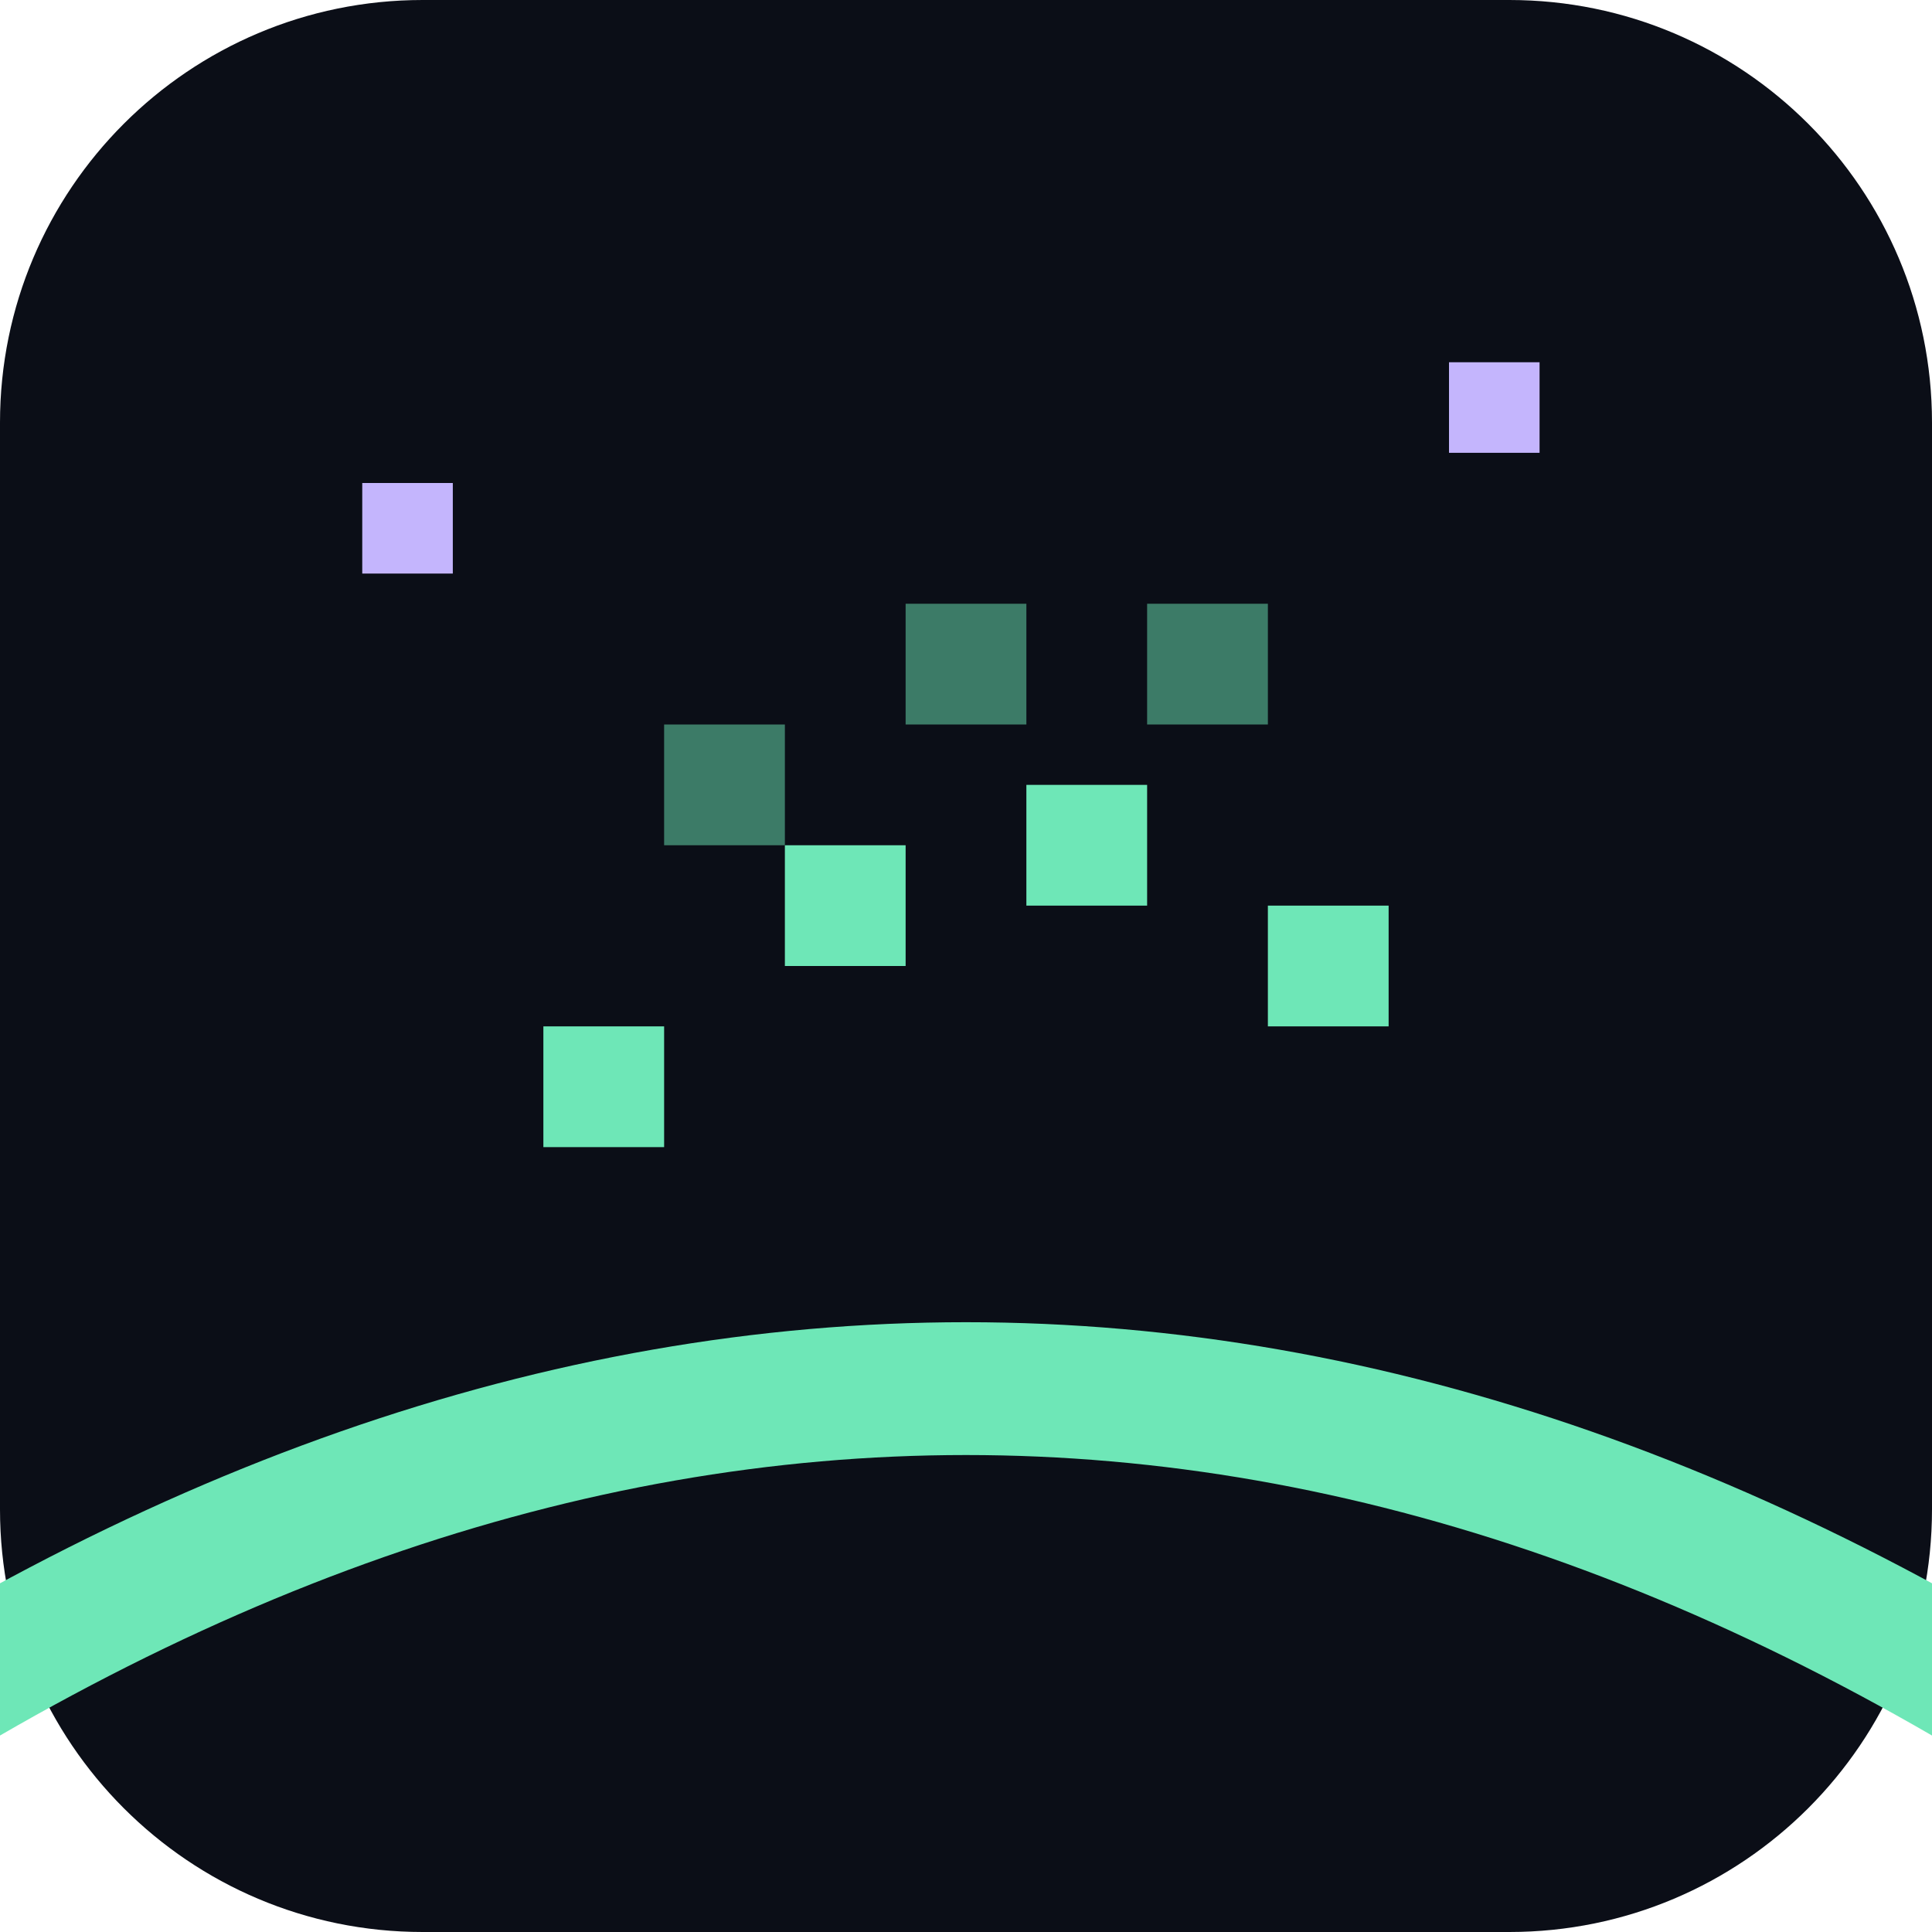
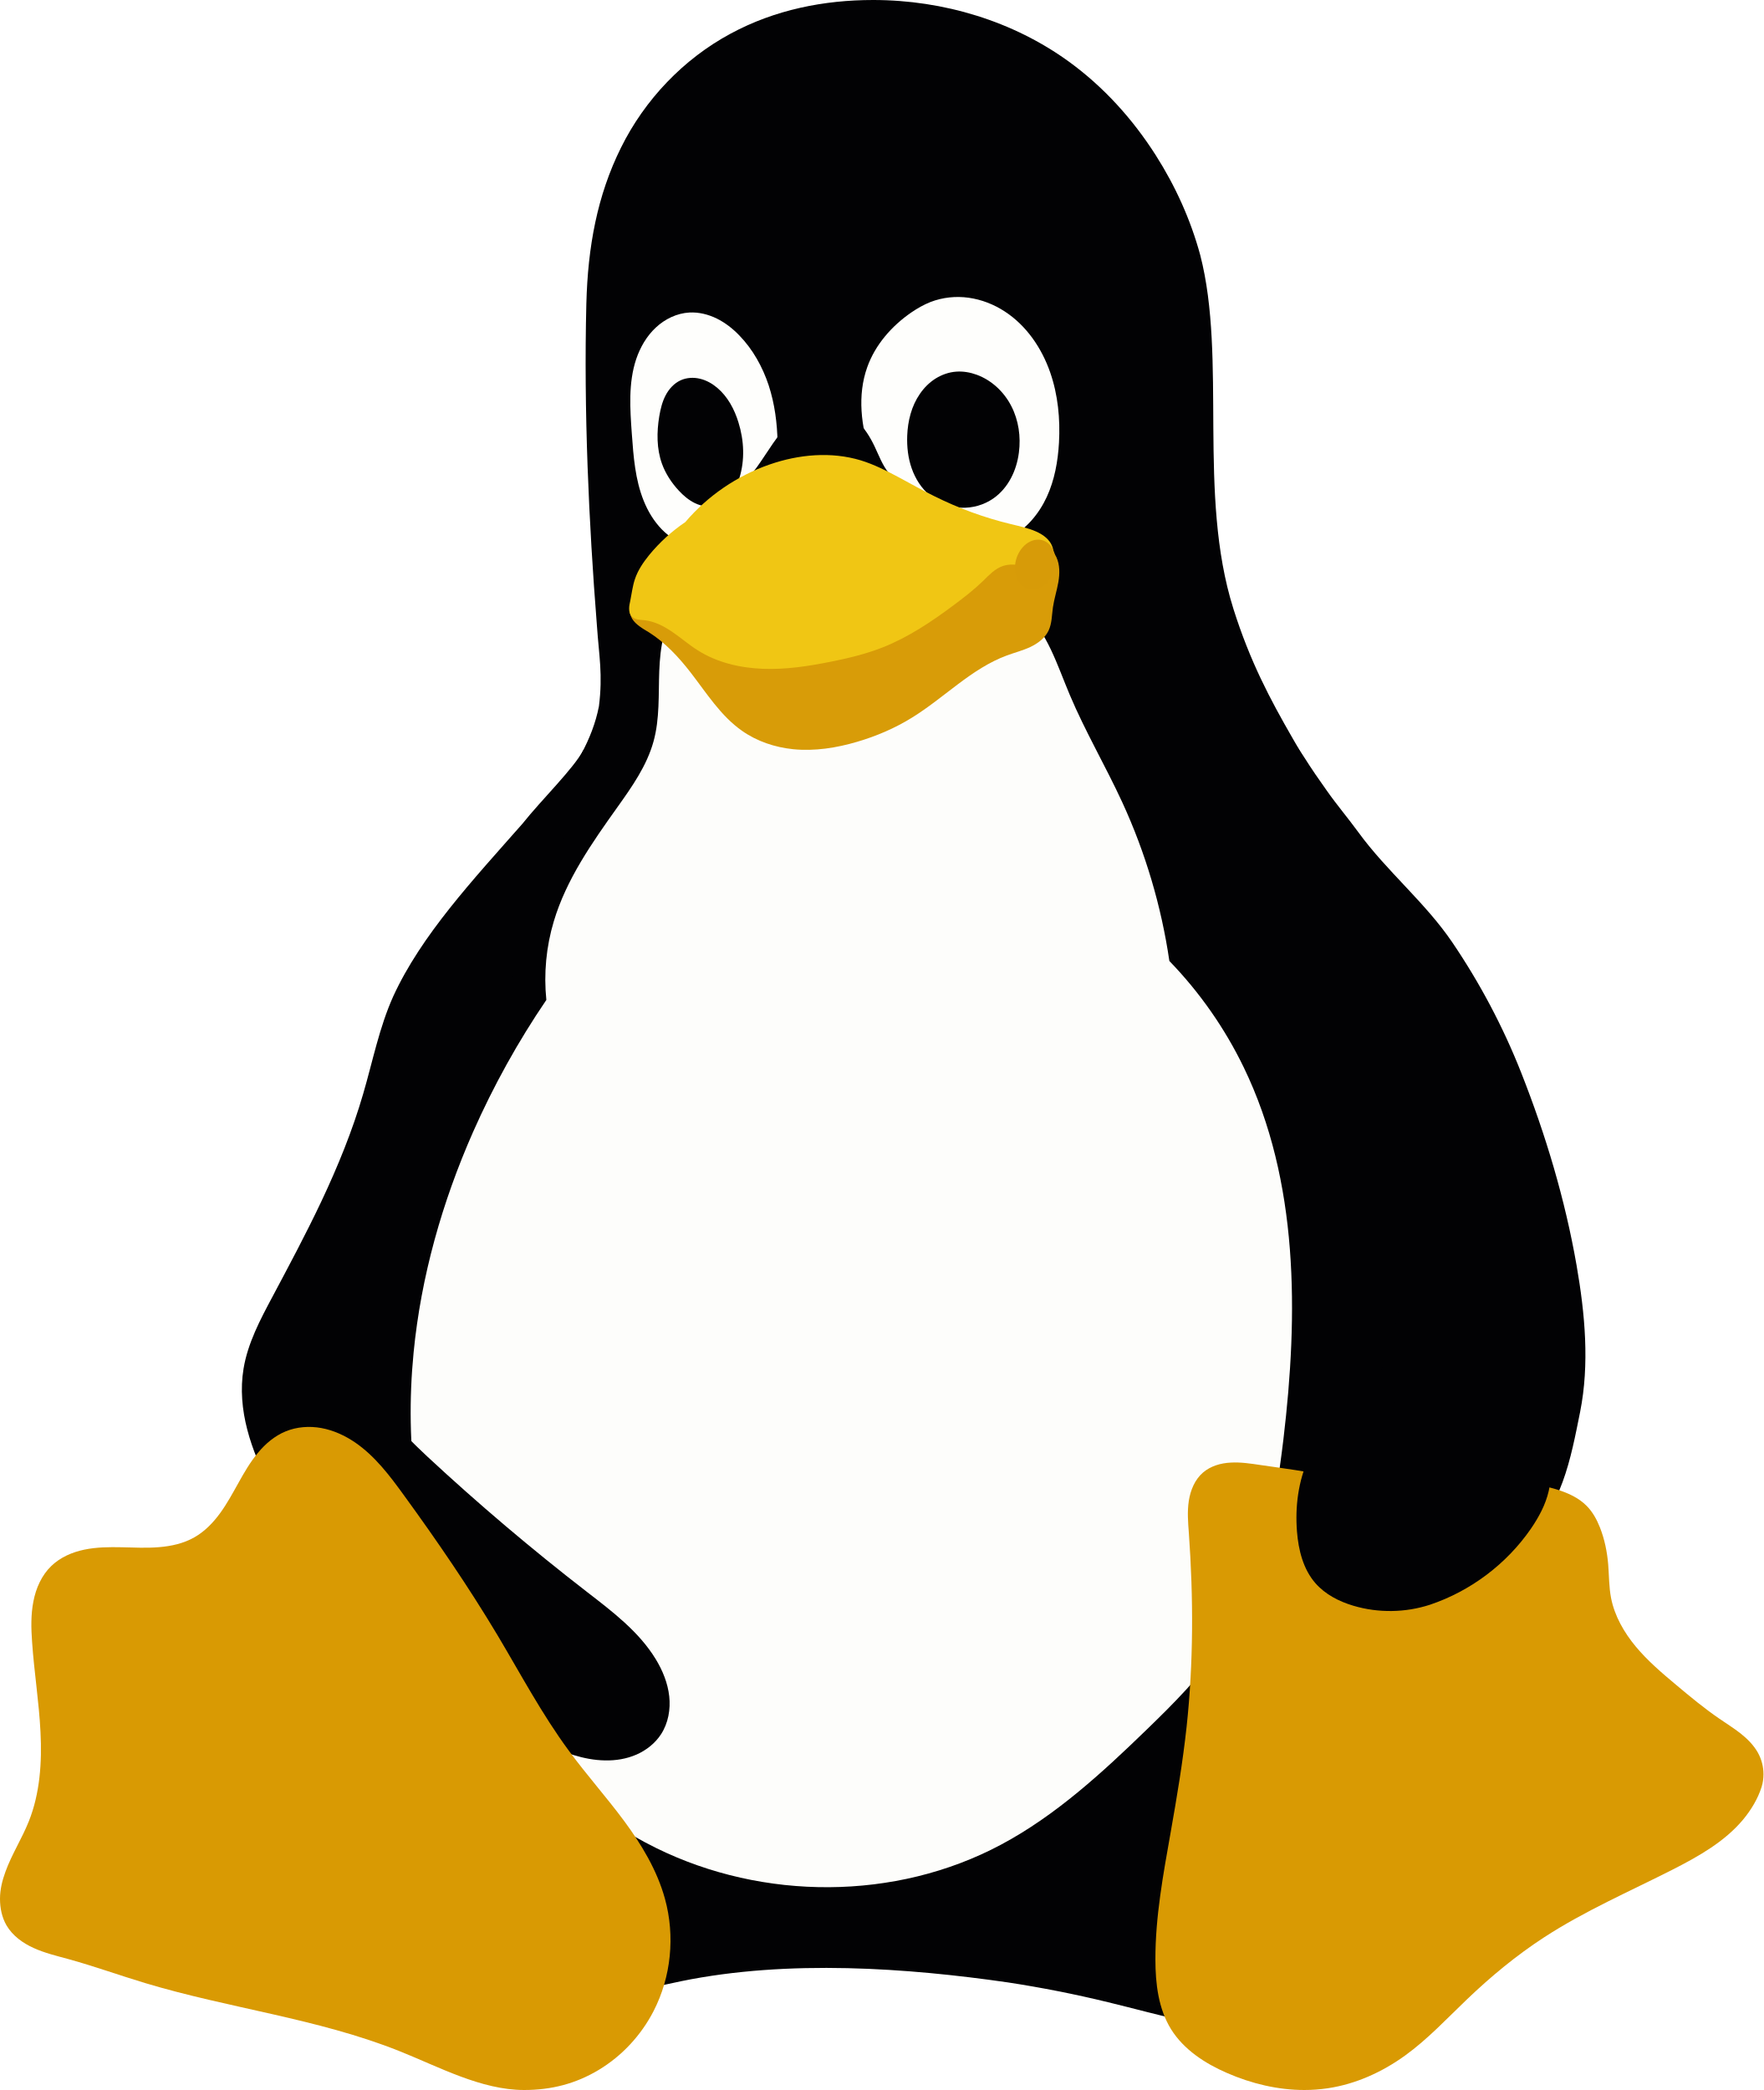
- <svg xmlns="http://www.w3.org/2000/svg" viewBox="0 0 32 32">
-   <rect width="32" height="32" rx="7" fill="#0b0e17" />
-   <path d="M-4 30 Q16 16 36 30" fill="none" stroke="#6ee7b7" stroke-width="2.2" />
-   <g fill="#6ee7b7">
-     <rect x="9" y="17" width="2" height="2" />
-     <rect x="13" y="14" width="2" height="2" />
-     <rect x="17" y="13" width="2" height="2" />
-     <rect x="21" y="15" width="2" height="2" />
-     <rect x="15" y="10" width="2" height="2" opacity=".5" />
-     <rect x="11" y="12" width="2" height="2" opacity=".5" />
-     <rect x="19" y="10" width="2" height="2" opacity=".5" />
+ <svg xmlns="http://www.w3.org/2000/svg" version="1.1" viewBox="0 0 216 256">
+   <g id="tux">
+     <path id="body_base" fill="#020204" d="m 106.95,0 c -6,0 -12.02,1.18 -17.46,4.12 -5.78,3.11 -10.52,8.09 -13.43,13.97 -2.92,5.88 -4.06,12.16 -4.24,19.08 -0.33,13.14 0.3,26.92 1.29,39.41 0.26,3.8 0.74,6.02 0.25,9.93 -1.62,8.3 -8.88,13.88 -12.76,21.17 -4.27,8.04 -6.07,17.13 -9.29,25.65 -2.95,7.79 -7.09,15.1 -9.88,22.95 -3.91,10.97 -5.08,23.03 -2.5,34.39 1.97,8.66 6.08,16.78 11.62,23.73 -0.8,1.44 -1.58,2.91 -2.4,4.34 -2.57,4.43 -5.71,8.64 -7.17,13.55 -0.73,2.45 -1.02,5.07 -0.55,7.59 0.47,2.52 1.75,4.93 3.75,6.53 1.31,1.04 2.9,1.72 4.53,2.1 1.63,0.37 3.32,0.46 5,0.43 6.37,-0.14 12.55,-2.07 18.71,-3.69 3.66,-0.96 7.34,-1.81 11.03,-2.58 13.14,-2.69 27.8,-1.61 39.99,0.15 4.13,0.63 8.23,1.44 12.29,2.43 6.36,1.54 12.69,3.5 19.23,3.69 1.72,0.05 3.46,-0.03 5.14,-0.4 1.68,-0.38 3.31,-1.06 4.65,-2.13 2.01,-1.6 3.29,-4.02 3.76,-6.54 0.47,-2.52 0.18,-5.15 -0.56,-7.61 -1.48,-4.92 -4.65,-9.11 -7.27,-13.52 -1.04,-1.75 -2,-3.53 -3.03,-5.28 7.9,-8.87 14.26,-19.13 17.94,-30.4 4.01,-12.3 4.75,-25.55 3.06,-38.38 -1.69,-12.83 -5.76,-25.27 -11.11,-37.05 -6.72,-14.76 -12.37,-20.1 -16.47,-33.07 -4.42,-14.02 -0.77,-30.61 -4.06,-43.32 -1.17,-4.32 -3.04,-8.45 -5.45,-12.23 -2.82,-4.43 -6.4,-8.39 -10.65,-11.47 -6.78,-4.92 -15.3,-7.54 -23.96,-7.54 z" />
+     <path id="belly" fill="#fdfdfb" d="m 83.13,74 c -0.9,1.13 -1.48,2.49 -1.84,3.89 -0.35,1.4 -0.48,2.85 -0.54,4.3 -0.11,2.89 0.07,5.83 -0.7,8.62 -0.82,2.98 -2.65,5.57 -4.44,8.08 -3.11,4.36 -6.25,8.84 -7.78,13.97 -0.93,3.1 -1.24,6.39 -0.91,9.62 -3.47,5.1 -6.48,10.53 -8.98,16.18 -3.78,8.57 -6.37,17.69 -7.28,27.01 -1.12,11.41 0.34,23.15 4.85,33.69 3.25,7.63 8.11,14.6 14.38,20.04 3.18,2.76 6.72,5.11 10.5,6.97 13.11,6.45 29.31,6.46 42.2,-0.41 6.74,-3.59 12.43,-8.84 17.91,-14.15 3.3,-3.2 6.59,-6.48 9.11,-10.32 4.85,-7.41 6.54,-16.41 7.59,-25.2 1.83,-15.36 1.89,-31.6 -4.85,-45.53 -2.32,-4.8 -5.41,-9.22 -9.12,-13.05 -0.98,-6.7 -2.93,-13.27 -5.76,-19.42 -2.05,-4.45 -4.54,-8.68 -6.44,-13.18 -0.78,-1.85 -1.46,-3.75 -2.32,-5.56 -0.87,-1.81 -1.93,-3.55 -3.39,-4.94 -1.48,-1.42 -3.33,-2.43 -5.28,-3.07 -1.95,-0.65 -4.01,-0.94 -6.06,-1.04 -4.11,-0.21 -8.22,0.33 -12.33,0.16 -3.27,-0.13 -6.53,-0.7 -9.8,-0.51 -1.63,0.1 -3.26,0.39 -4.78,1.01 -1.52,0.61 -2.92,1.56 -3.94,2.84 z" />
+     <path id="wing_left_base" fill="#020204" d="m 63.98,100.91 c -6.1,6.92 -12.37,13.63 -15.81,21.12 -1.71,3.8 -2.51,7.93 -3.68,11.93 -1.32,4.54 -3.12,8.94 -5.14,13.22 -1.87,3.95 -3.93,7.81 -5.98,11.66 -1.5,2.81 -3.02,5.67 -3.54,8.81 -0.41,2.48 -0.18,5.04 0.46,7.47 0.63,2.43 1.64,4.75 2.79,6.98 4.88,9.55 12.21,17.77 20.89,24.07 3.94,2.85 8.15,5.32 12.58,7.35 2.4,1.09 4.92,2.07 7.56,2.11 1.32,0.03 2.65,-0.19 3.86,-0.72 1.2,-0.53 2.28,-1.38 3,-2.49 0.88,-1.36 1.18,-3.05 1,-4.66 -0.18,-1.61 -0.81,-3.15 -1.65,-4.53 -2.06,-3.38 -5.31,-5.83 -8.44,-8.25 -6.76,-5.23 -13.29,-10.76 -19.55,-16.58 -1.76,-1.65 -3.53,-3.34 -4.76,-5.42 -1.2,-2.02 -1.85,-4.32 -2.29,-6.63 -1.21,-6.33 -0.9,-12.99 1.25,-19.07 0.85,-2.38 1.96,-4.65 3.04,-6.93 1.86,-3.95 3.62,-7.98 6.07,-11.6 3.05,-4.51 7.13,-8.33 9.61,-13.17 2.1,-4.09 2.95,-8.68 3.76,-13.2 0.64,-3.54 1.85,-7 2.47,-10.54 -1.21,2.3 -5.11,6.07 -7.5,9.07 z" />
+     <path id="wing_right_base" fill="#020204" d="m 162.76,127.12 c 5.24,4.22 8.57,10.59 9.6,17.24 0.8,5.18 0.28,10.51 -0.89,15.62 -1.17,5.12 -2.97,10.06 -4.77,15 -0.71,1.96 -1.43,3.95 -1.71,6.02 -0.29,2.08 -0.11,4.27 0.89,6.11 1.15,2.11 3.29,3.56 5.59,4.24 2.27,0.68 4.72,0.66 7.02,0.09 2.3,-0.57 6.17,-1.31 8.04,-2.77 4.75,-3.69 5.88,-10.1 7.01,-15.72 1.17,-5.87 0.6,-12.02 -0.43,-17.95 -1.41,-8.09 -3.78,-15.99 -6.79,-23.62 -2.22,-5.62 -5.06,-10.98 -8.44,-15.96 -3.32,-4.89 -8.02,-8.7 -11.5,-13.48 -1.21,-1.66 -2.66,-3.38 -3.84,-5.06 -2.56,-3.62 -1.98,-2.94 -3.57,-5.29 -1.15,-1.7 -2.97,-2.28 -4.88,-3.02 -1.92,-0.74 -4.06,-0.96 -6.04,-0.41 -2.6,0.73 -4.73,2.79 -5.86,5.24 -1.13,2.46 -1.33,5.28 -0.89,7.95 0.57,3.44 2.14,6.64 3.92,9.64 2,3.39 4.32,6.66 7.35,9.18 3.16,2.63 6.98,4.37 10.19,6.95 z" />
+     <path id="foot_left_base" fill="#d99a03" d="m 34.98,175.33 c 1.38,-0.57 2.93,-0.68 4.39,-0.41 1.47,0.27 2.86,0.91 4.09,1.74 2.47,1.68 4.3,4.12 6.05,6.54 4.03,5.54 7.9,11.2 11.42,17.08 2.85,4.78 5.46,9.71 8.76,14.18 2.15,2.93 4.57,5.64 6.73,8.55 2.16,2.92 4.07,6.08 5.03,9.58 1.25,4.55 0.76,9.56 -1.4,13.75 -1.52,2.95 -3.86,5.48 -6.7,7.19 -2.84,1.71 -5.83,2.47 -9.15,2.47 -5.27,0 -10.42,-2.83 -15.32,-4.78 -9.98,-3.98 -20.82,-5.22 -31.11,-8.32 -3.16,-0.95 -6.27,-2.08 -9.45,-2.95 -1.42,-0.39 -2.85,-0.73 -4.19,-1.34 -1.34,-0.6 -2.59,-1.51 -3.33,-2.77 -0.57,-0.98 -0.8,-2.13 -0.8,-3.26 0,-1.14 0.28,-2.26 0.67,-3.32 0.77,-2.13 2.02,-4.06 2.86,-6.17 1.37,-3.44 1.62,-7.23 1.43,-10.93 -0.18,-3.69 -0.78,-7.36 -1.03,-11.05 -0.12,-1.65 -0.16,-3.32 0.16,-4.95 0.31,-1.62 1.01,-3.21 2.2,-4.35 1.1,-1.06 2.55,-1.69 4.05,-2 1.49,-0.31 3.03,-0.32 4.55,-0.29 1.52,0.03 3.05,0.12 4.57,-0.01 1.52,-0.12 3.05,-0.46 4.37,-1.22 1.26,-0.72 2.29,-1.79 3.14,-2.96 0.85,-1.17 1.54,-2.45 2.25,-3.72 0.7,-1.26 1.43,-2.52 2.36,-3.64 0.92,-1.12 2.06,-2.09 3.4,-2.64 z" />
+     <path id="foot_right_base" fill="#d99a03" d="m 213.47,222.92 c -2.26,2.68 -5.4,4.45 -8.53,6.05 -5.33,2.71 -10.86,5.1 -15.87,8.37 -3.36,2.19 -6.46,4.76 -9.36,7.53 -2.48,2.37 -4.83,4.9 -7.61,6.91 -2.81,2.03 -6.05,3.5 -9.48,4.01 -0.95,0.14 -1.9,0.21 -2.86,0.21 -3.24,0 -6.48,-0.78 -9.46,-2.08 -2.7,-1.17 -5.3,-2.86 -6.86,-5.36 -1.56,-2.52 -1.92,-5.59 -1.92,-8.56 -0.01,-5.23 0.96,-10.41 1.87,-15.57 0.76,-4.29 1.48,-8.58 1.95,-12.91 0.85,-7.86 0.84,-15.81 0.28,-23.71 -0.1,-1.32 -0.21,-2.65 -0.01,-3.96 0.2,-1.31 0.74,-2.62 1.74,-3.48 0.93,-0.8 2.17,-1.16 3.4,-1.22 1.22,-0.07 2.44,0.12 3.65,0.3 2.85,0.42 5.73,0.74 8.52,1.48 1.76,0.46 3.48,1.08 5.23,1.56 2.94,0.79 6.01,1.17 9.02,0.82 3.25,-0.38 6.41,-1.6 9.68,-1.52 1.34,0.03 2.67,0.28 3.95,0.69 1.3,0.41 2.59,1 3.55,1.98 0.73,0.74 1.24,1.67 1.62,2.64 0.57,1.44 0.88,2.98 1.01,4.52 0.11,1.37 0.09,2.76 0.35,4.11 0.43,2.21 1.6,4.24 3.04,5.97 1.45,1.74 3.18,3.21 4.91,4.66 1.73,1.45 3.46,2.89 5.32,4.16 0.87,0.6 1.77,1.16 2.6,1.81 0.83,0.66 1.59,1.42 2.11,2.34 0.45,0.81 0.69,1.72 0.69,2.65 0,0.52 -0.07,1.04 -0.23,1.56 -0.45,1.43 -1.28,2.82 -2.3,4.04 z" />
+     <path id="wing_tip_right_base" fill="#020204" d="m 189.55,178.72 c -0.35,-0.95 -0.97,-1.79 -1.72,-2.47 -0.75,-0.68 -1.64,-1.2 -2.57,-1.6 -1.86,-0.79 -3.89,-1.09 -5.89,-1.46 -1.87,-0.35 -3.74,-0.78 -5.62,-1.1 -1.96,-0.33 -3.98,-0.55 -5.92,-0.11 -1.69,0.38 -3.26,1.26 -4.54,2.43 -1.28,1.17 -2.28,2.63 -3,4.21 -1.27,2.79 -1.67,5.92 -1.43,8.97 0.18,2.27 0.76,4.61 2.25,6.32 1.21,1.39 2.92,2.26 4.68,2.78 3.04,0.9 6.35,0.85 9.36,-0.13 4.97,-1.67 9.37,-4.98 12.35,-9.29 0.98,-1.43 1.82,-2.98 2.2,-4.66 0.29,-1.28 0.3,-2.66 -0.15,-3.89 z" />
+     <path id="eyeball_left" fill="#fefefc" d="m 84.45,38.28 c -1.53,0.08 -3,0.79 -4.12,1.84 -1.13,1.05 -1.92,2.43 -2.41,3.88 -0.97,2.92 -0.75,6.08 -0.53,9.15 0.2,2.77 0.41,5.6 1.45,8.18 0.52,1.3 1.25,2.51 2.22,3.51 0.97,0.99 2.2,1.76 3.55,2.09 1.26,0.32 2.62,0.26 3.86,-0.13 1.25,-0.4 2.38,-1.11 3.32,-2.02 1.36,-1.33 2.27,-3.07 2.8,-4.9 0.53,-1.83 0.68,-3.75 0.65,-5.66 -0.04,-2.38 -0.35,-4.77 -1.09,-7.03 -0.75,-2.26 -1.94,-4.4 -3.6,-6.11 -0.8,-0.83 -1.72,-1.55 -2.75,-2.06 -1.04,-0.51 -2.2,-0.8 -3.35,-0.74 z" />
+     <path id="pupil_left_base" fill="#020204" d="m 80.75,50.99 c -0.32,1.94 -0.33,3.97 0.33,5.81 0.44,1.22 1.17,2.33 2.05,3.28 0.57,0.62 1.23,1.18 1.99,1.55 0.77,0.37 1.65,0.52 2.48,0.32 0.76,-0.19 1.42,-0.68 1.91,-1.29 0.49,-0.61 0.82,-1.34 1.05,-2.09 0.69,-2.21 0.58,-4.62 -0.11,-6.83 -0.49,-1.61 -1.32,-3.16 -2.6,-4.24 -0.62,-0.52 -1.34,-0.93 -2.12,-1.11 -0.78,-0.19 -1.63,-0.14 -2.36,0.19 -0.81,0.37 -1.44,1.07 -1.85,1.86 -0.41,0.79 -0.62,1.67 -0.77,2.55 z" />
+     <path id="eyeball_right" fill="#fefefc" d="m 111.61,38.28 c -2.39,1.65 -4.4,3.94 -5.38,6.68 -1.24,3.45 -0.77,7.31 0.43,10.77 1.22,3.55 3.27,6.93 6.36,9.06 1.54,1.07 3.33,1.8 5.19,2.02 1.87,0.22 3.8,-0.09 5.47,-0.95 2.02,-1.06 3.57,-2.91 4.53,-4.98 0.96,-2.08 1.37,-4.37 1.5,-6.66 0.16,-2.9 -0.12,-5.86 -1.08,-8.61 -1.04,-2.99 -2.92,-5.75 -5.58,-7.47 -1.32,-0.86 -2.83,-1.45 -4.4,-1.67 -1.57,-0.22 -3.19,-0.05 -4.67,0.52 -0.84,0.33 -1.62,0.78 -2.37,1.29 z" />
+     <path id="pupil_right_base" fill="#020204" d="m 117.14,45.52 c -0.9,0.06 -1.78,0.37 -2.55,0.85 -0.76,0.48 -1.41,1.13 -1.92,1.88 -1.03,1.49 -1.48,3.31 -1.55,5.12 -0.05,1.35 0.1,2.72 0.55,4 0.45,1.28 1.2,2.47 2.25,3.33 1.07,0.89 2.42,1.42 3.81,1.49 1.39,0.06 2.79,-0.34 3.93,-1.13 0.91,-0.63 1.64,-1.5 2.16,-2.48 0.52,-0.97 0.84,-2.05 0.98,-3.15 0.25,-1.93 -0.03,-3.95 -0.93,-5.69 -0.89,-1.74 -2.41,-3.17 -4.24,-3.84 -0.8,-0.29 -1.65,-0.44 -2.49,-0.38 z" />
+     <path id="beak_base" fill="#020204" d="m 91.66,58.53 c 1.53,-1.71 2.57,-3.8 4.03,-5.56 0.73,-0.88 1.58,-1.69 2.57,-2.26 0.99,-0.57 2.15,-0.89 3.29,-0.79 1.27,0.11 2.46,0.74 3.39,1.61 0.93,0.87 1.62,1.97 2.17,3.12 0.53,1.11 0.95,2.28 1.71,3.24 0.81,1.02 1.94,1.71 2.97,2.52 0.51,0.4 1.01,0.83 1.41,1.34 0.41,0.51 0.72,1.1 0.86,1.74 0.13,0.65 0.06,1.33 -0.16,1.95 -0.23,0.62 -0.61,1.18 -1.09,1.64 -0.95,0.92 -2.25,1.42 -3.56,1.6 -2.62,0.37 -5.27,-0.41 -7.92,-0.34 -2.67,0.08 -5.29,1.02 -7.97,0.93 -1.33,-0.05 -2.69,-0.38 -3.79,-1.14 -0.55,-0.39 -1.03,-0.88 -1.38,-1.45 -0.34,-0.57 -0.55,-1.23 -0.58,-1.9 -0.02,-0.64 0.13,-1.28 0.39,-1.86 0.25,-0.59 0.61,-1.12 1.01,-1.62 0.81,-0.99 1.8,-1.81 2.65,-2.77 z" />
+     <path id="mandible_lower_base" fill="#d89c08" d="m 77.14,75.05 c 0.06,0.26 0.15,0.5 0.28,0.73 0.23,0.38 0.57,0.69 0.93,0.95 0.36,0.27 0.75,0.49 1.13,0.72 2.01,1.27 3.65,3.04 5.11,4.92 1.95,2.52 3.68,5.31 6.29,7.14 1.84,1.3 4.04,2.03 6.28,2.26 2.63,0.26 5.29,-0.16 7.83,-0.91 2.35,-0.69 4.62,-1.66 6.7,-2.95 3.97,-2.44 7.28,-6.02 11.65,-7.63 0.95,-0.35 1.94,-0.6 2.86,-1.03 0.92,-0.44 1.79,-1.08 2.23,-2 0.42,-0.88 0.4,-1.9 0.54,-2.87 0.15,-1.03 0.48,-2.03 0.66,-3.06 0.18,-1.03 0.2,-2.13 -0.24,-3.08 -0.37,-0.78 -1.04,-1.4 -1.81,-1.79 -0.77,-0.4 -1.64,-0.58 -2.51,-0.62 -1.72,-0.08 -3.43,0.36 -5.16,0.52 -2.28,0.21 -4.58,-0.09 -6.87,-0.02 -2.85,0.09 -5.66,0.73 -8.51,0.87 -3.25,0.15 -6.49,-0.35 -9.74,-0.48 -1.41,-0.06 -2.83,-0.04 -4.22,0.2 -1.39,0.23 -2.75,0.71 -3.91,1.51 -1.13,0.78 -2.03,1.84 -3.07,2.74 -0.52,0.45 -1.08,0.86 -1.7,1.16 -0.61,0.3 -1.29,0.49 -1.98,0.47 -0.35,-0.01 -0.72,-0.06 -1.05,0.04 -0.21,0.07 -0.4,0.2 -0.56,0.35 -0.16,0.16 -0.29,0.34 -0.41,0.52 -0.29,0.42 -0.54,0.87 -0.75,1.34 z" />
+     <path id="mandible_upper_base" fill="#f0c614" d="m 83.94,63.95 c -1.66,1.12 -3.16,2.49 -4.43,4.04 -0.72,0.89 -1.38,1.86 -1.74,2.94 -0.29,0.86 -0.39,1.76 -0.57,2.65 -0.07,0.33 -0.15,0.66 -0.14,1 0,0.16 0.02,0.33 0.07,0.5 0.05,0.16 0.14,0.31 0.25,0.43 0.2,0.2 0.47,0.31 0.74,0.37 0.28,0.05 0.56,0.06 0.84,0.09 1.25,0.15 2.4,0.75 3.44,1.47 1.04,0.71 2,1.55 3.07,2.22 2.35,1.49 5.16,2.15 7.95,2.26 2.78,0.11 5.56,-0.31 8.3,-0.86 2.17,-0.43 4.33,-0.95 6.39,-1.76 3.16,-1.25 6.01,-3.16 8.72,-5.19 1.24,-0.92 2.46,-1.87 3.57,-2.94 0.37,-0.37 0.74,-0.74 1.14,-1.08 0.4,-0.33 0.85,-0.62 1.35,-0.78 0.76,-0.24 1.58,-0.17 2.37,-0.04 0.59,0.1 1.18,0.23 1.78,0.21 0.3,-0.02 0.6,-0.07 0.88,-0.18 0.28,-0.11 0.54,-0.28 0.73,-0.52 0.25,-0.3 0.38,-0.7 0.38,-1.09 0,-0.4 -0.12,-0.79 -0.32,-1.13 -0.4,-0.68 -1.09,-1.14 -1.81,-1.46 -0.99,-0.44 -2.06,-0.65 -3.11,-0.91 -3.23,-0.78 -6.37,-1.93 -9.34,-3.41 -1.48,-0.73 -2.92,-1.54 -4.37,-2.32 -1.5,-0.8 -3.02,-1.57 -4.64,-2.07 -3.64,-1.1 -7.6,-0.74 -11.19,0.51 -3.98,1.38 -7.58,3.84 -10.31,7.05 z" />
+     <path id="beak_corner" fill="#d79b08" d="m 129.27,69.15 a 2.42,3.1 16.94 0 1 -2.81,3.04 2.42,3.1 16.94 0 1 -2.12,-3.04 2.42,3.1 16.94 0 1 2.81,-3.05 2.42,3.1 16.94 0 1 2.12,3.05 z" />
  </g>
-   <rect x="24" y="6" width="1.5" height="1.5" fill="#c4b5fd" />
-   <rect x="6" y="8" width="1.5" height="1.5" fill="#c4b5fd" />
</svg>
